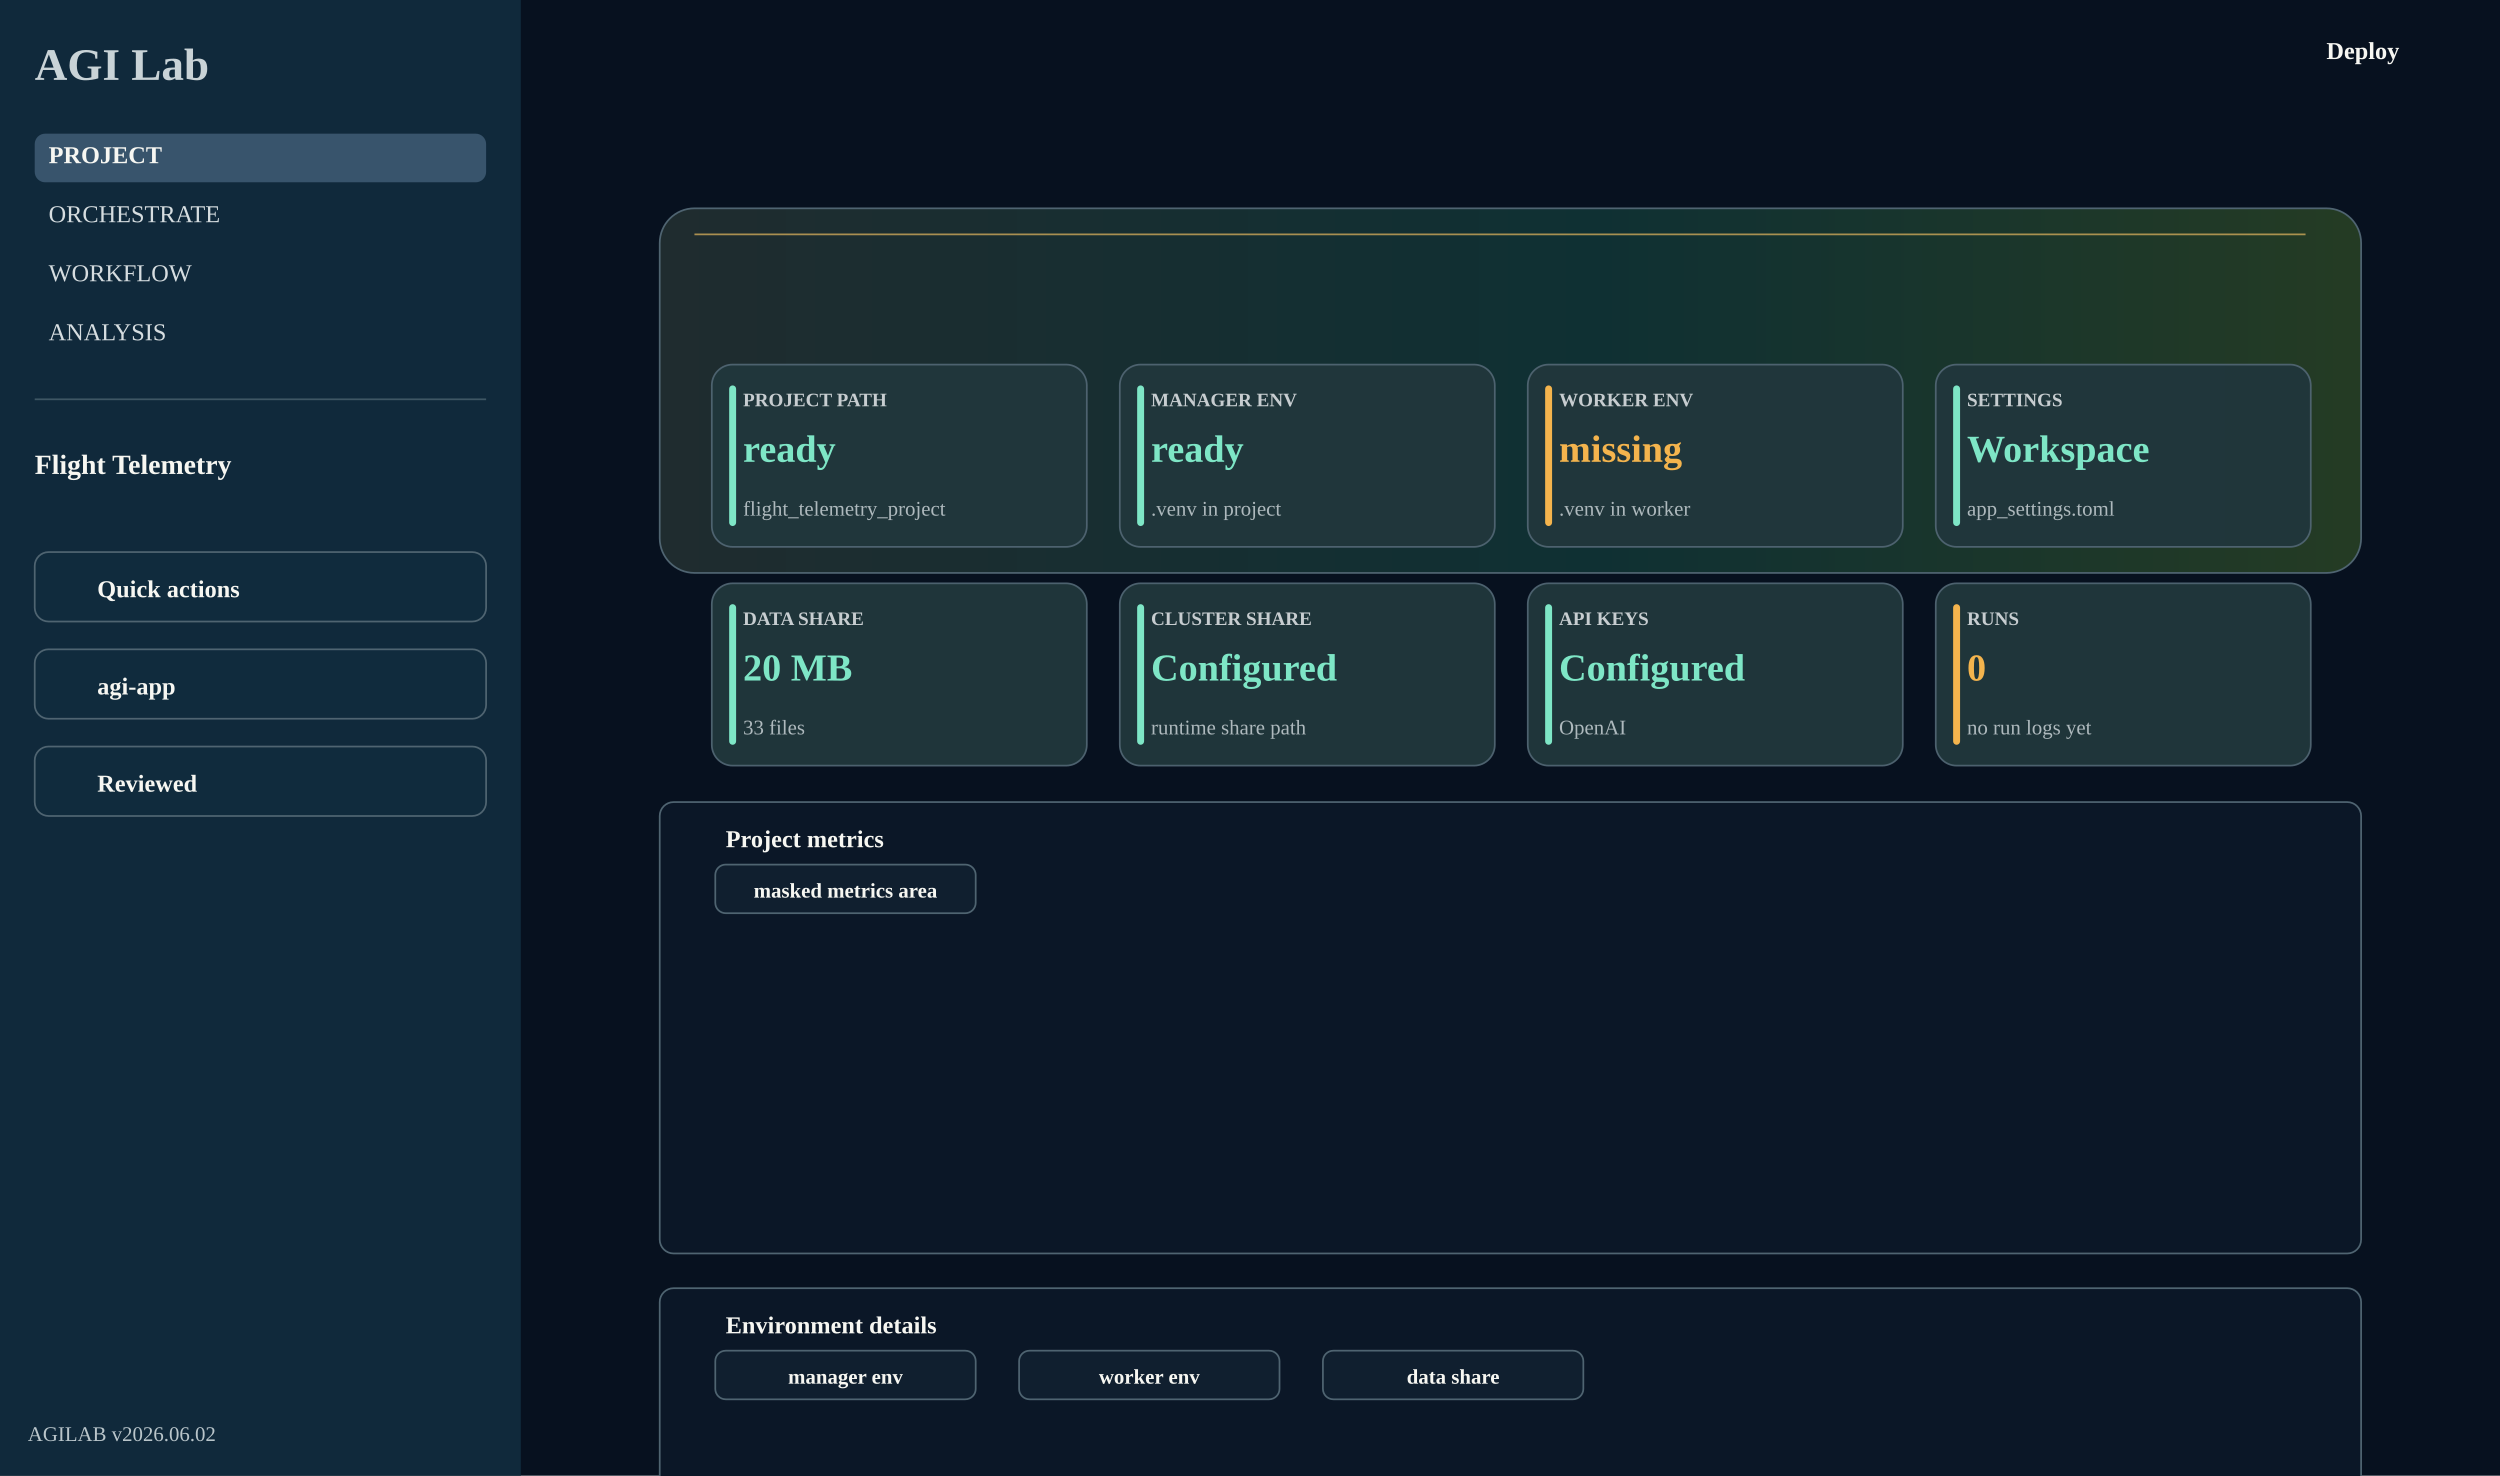
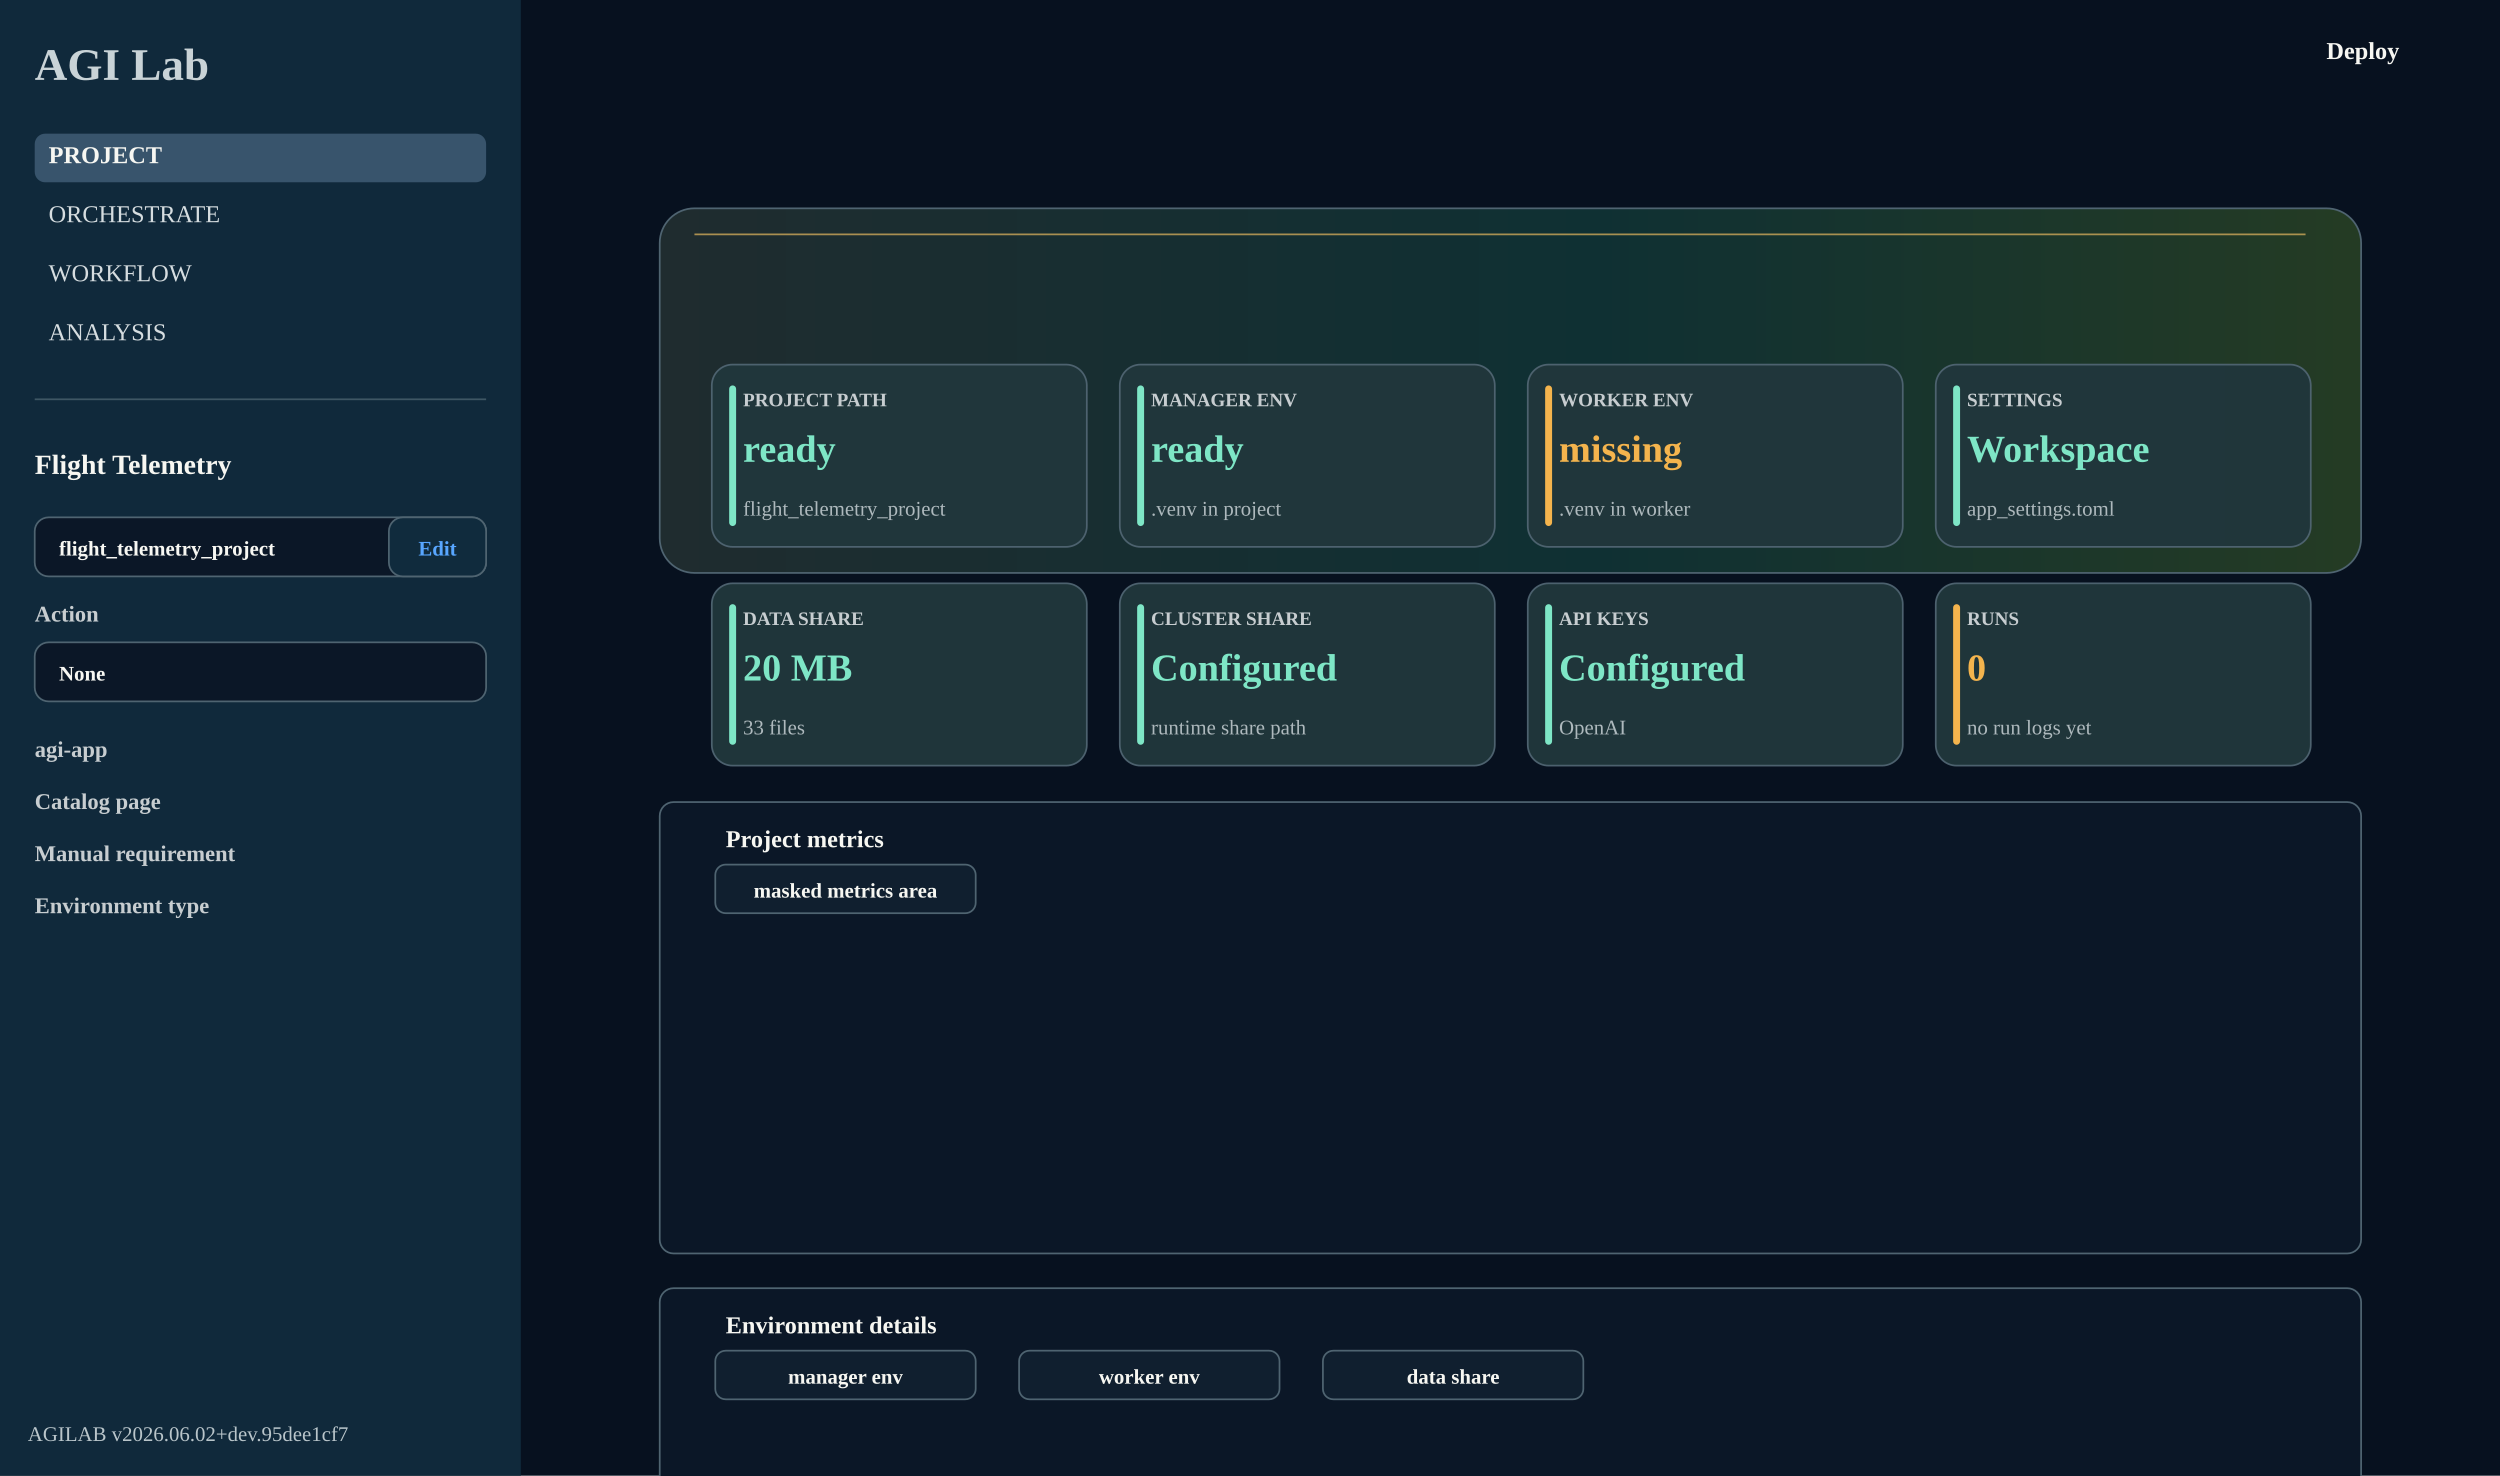
<svg xmlns="http://www.w3.org/2000/svg" viewBox="0 0 1440 850" role="img" aria-labelledby="title desc">
  <defs>
    <linearGradient id="panelGradient" x1="0" x2="1">
      <stop offset="0" stop-color="#1f2c2f" />
      <stop offset="0.55" stop-color="#0f3033" />
      <stop offset="1" stop-color="#243b24" />
    </linearGradient>
  </defs>
  <rect x="0" y="0" width="1440" height="850" rx="0" fill="#07111f" />
  <rect x="0" y="0" width="300" height="850" rx="0" fill="#10293b" />
  <text x="20" y="46" font-size="26" font-weight="700" fill="#c9d3d7" text-anchor="start">AGI Lab</text>
  <rect x="20" y="77" width="260" height="28" rx="6" fill="#38546c" />
  <text x="28" y="94" font-size="14" font-weight="800" fill="#f7f7f2" text-anchor="start">PROJECT</text>
  <text x="28" y="128" font-size="14" font-weight="500" fill="#d6dde0" text-anchor="start">ORCHESTRATE</text>
  <text x="28" y="162" font-size="14" font-weight="500" fill="#d6dde0" text-anchor="start">WORKFLOW</text>
  <text x="28" y="196" font-size="14" font-weight="500" fill="#d6dde0" text-anchor="start">ANALYSIS</text>
  <line x1="20" y1="230" x2="280" y2="230" stroke="#4e6572" stroke-width="1" opacity="0.75" />
  <text x="20" y="273" font-size="16" font-weight="700" fill="#f7f7f2" text-anchor="start">Flight Telemetry</text>
-   <rect x="20" y="318" width="260" height="40" rx="8" fill="#102b3d" stroke="#4f6471" stroke-width="1" />
-   <text x="56" y="344" font-size="14" font-weight="600" fill="#f7f7f2" text-anchor="start">Quick actions</text>
-   <rect x="20" y="374" width="260" height="40" rx="8" fill="#102b3d" stroke="#4f6471" stroke-width="1" />
-   <text x="56" y="400" font-size="14" font-weight="600" fill="#f7f7f2" text-anchor="start">agi-app</text>
-   <rect x="20" y="430" width="260" height="40" rx="8" fill="#102b3d" stroke="#4f6471" stroke-width="1" />
-   <text x="56" y="456" font-size="14" font-weight="600" fill="#f7f7f2" text-anchor="start">Reviewed</text>
-   <text x="16" y="830" font-size="12" font-weight="400" fill="#b9c5ca" text-anchor="start">AGILAB v2026.06.02</text>
+   <rect x="20" y="298" width="260" height="34" rx="8" fill="#0b1727" stroke="#4f6471" stroke-width="1" />
+   <text x="34" y="320" font-size="12" font-weight="600" fill="#f7f7f2" text-anchor="start">flight_telemetry_project</text>
+   <rect x="224" y="298" width="56" height="34" rx="8" fill="#102b3d" stroke="#4f6471" stroke-width="1" />
+   <text x="252" y="320" font-size="12" font-weight="700" fill="#58a6ff" text-anchor="middle">Edit</text>
+   <text x="20" y="358" font-size="13" font-weight="800" fill="#c7cdd0" text-anchor="start">Action</text>
+   <rect x="20" y="370" width="260" height="34" rx="8" fill="#0b1727" stroke="#4f6471" stroke-width="1" />
+   <text x="34" y="392" font-size="12" font-weight="600" fill="#f7f7f2" text-anchor="start">None</text>
+   <text x="20" y="436" font-size="13" font-weight="800" fill="#c7cdd0" text-anchor="start">agi-app</text>
+   <text x="20" y="466" font-size="13" font-weight="800" fill="#c7cdd0" text-anchor="start">Catalog page</text>
+   <text x="20" y="496" font-size="13" font-weight="800" fill="#c7cdd0" text-anchor="start">Manual requirement</text>
+   <text x="20" y="526" font-size="13" font-weight="800" fill="#c7cdd0" text-anchor="start">Environment type</text>
+   <text x="16" y="830" font-size="12" font-weight="400" fill="#b9c5ca" text-anchor="start">AGILAB v2026.06.02+dev.95dee1cf7</text>
  <text x="1340" y="34" font-size="14" font-weight="700" fill="#f7f7f2" text-anchor="start">Deploy</text>
  <rect x="380" y="120" width="980" height="210" rx="20" fill="url(#panelGradient)" stroke="#4f6471" stroke-width="1" />
  <line x1="400" y1="135" x2="1328" y2="135" stroke="#cda759" stroke-width="1" opacity="0.8" />
  <rect x="410" y="210" width="216" height="105" rx="12" fill="#20363b" stroke="#4f6471" stroke-width="1" opacity="0.96" />
  <rect x="420" y="222" width="4" height="81" rx="2" fill="#7ee6c6" />
  <text x="428" y="234" font-size="11" font-weight="800" fill="#c7cdd0" text-anchor="start">PROJECT PATH</text>
  <text x="428" y="266" font-size="22" font-weight="800" fill="#7ee6c6" text-anchor="start">ready</text>
  <text x="428" y="297" font-size="12" font-weight="400" fill="#aeb9bd" text-anchor="start">flight_telemetry_project</text>
  <rect x="645" y="210" width="216" height="105" rx="12" fill="#20363b" stroke="#4f6471" stroke-width="1" opacity="0.96" />
  <rect x="655" y="222" width="4" height="81" rx="2" fill="#7ee6c6" />
  <text x="663" y="234" font-size="11" font-weight="800" fill="#c7cdd0" text-anchor="start">MANAGER ENV</text>
  <text x="663" y="266" font-size="22" font-weight="800" fill="#7ee6c6" text-anchor="start">ready</text>
  <text x="663" y="297" font-size="12" font-weight="400" fill="#aeb9bd" text-anchor="start">.venv in project</text>
  <rect x="880" y="210" width="216" height="105" rx="12" fill="#20363b" stroke="#4f6471" stroke-width="1" opacity="0.96" />
  <rect x="890" y="222" width="4" height="81" rx="2" fill="#f4b44d" />
  <text x="898" y="234" font-size="11" font-weight="800" fill="#c7cdd0" text-anchor="start">WORKER ENV</text>
  <text x="898" y="266" font-size="22" font-weight="800" fill="#f4b44d" text-anchor="start">missing</text>
  <text x="898" y="297" font-size="12" font-weight="400" fill="#aeb9bd" text-anchor="start">.venv in worker</text>
  <rect x="1115" y="210" width="216" height="105" rx="12" fill="#20363b" stroke="#4f6471" stroke-width="1" opacity="0.96" />
  <rect x="1125" y="222" width="4" height="81" rx="2" fill="#7ee6c6" />
  <text x="1133" y="234" font-size="11" font-weight="800" fill="#c7cdd0" text-anchor="start">SETTINGS</text>
  <text x="1133" y="266" font-size="22" font-weight="800" fill="#7ee6c6" text-anchor="start">Workspace</text>
  <text x="1133" y="297" font-size="12" font-weight="400" fill="#aeb9bd" text-anchor="start">app_settings.toml</text>
  <rect x="410" y="336" width="216" height="105" rx="12" fill="#20363b" stroke="#4f6471" stroke-width="1" opacity="0.96" />
  <rect x="420" y="348" width="4" height="81" rx="2" fill="#7ee6c6" />
  <text x="428" y="360" font-size="11" font-weight="800" fill="#c7cdd0" text-anchor="start">DATA SHARE</text>
  <text x="428" y="392" font-size="22" font-weight="800" fill="#7ee6c6" text-anchor="start">20 MB</text>
  <text x="428" y="423" font-size="12" font-weight="400" fill="#aeb9bd" text-anchor="start">33 files</text>
  <rect x="645" y="336" width="216" height="105" rx="12" fill="#20363b" stroke="#4f6471" stroke-width="1" opacity="0.96" />
  <rect x="655" y="348" width="4" height="81" rx="2" fill="#7ee6c6" />
  <text x="663" y="360" font-size="11" font-weight="800" fill="#c7cdd0" text-anchor="start">CLUSTER SHARE</text>
  <text x="663" y="392" font-size="22" font-weight="800" fill="#7ee6c6" text-anchor="start">Configured</text>
  <text x="663" y="423" font-size="12" font-weight="400" fill="#aeb9bd" text-anchor="start">runtime share path</text>
  <rect x="880" y="336" width="216" height="105" rx="12" fill="#20363b" stroke="#4f6471" stroke-width="1" opacity="0.96" />
  <rect x="890" y="348" width="4" height="81" rx="2" fill="#7ee6c6" />
  <text x="898" y="360" font-size="11" font-weight="800" fill="#c7cdd0" text-anchor="start">API KEYS</text>
  <text x="898" y="392" font-size="22" font-weight="800" fill="#7ee6c6" text-anchor="start">Configured</text>
  <text x="898" y="423" font-size="12" font-weight="400" fill="#aeb9bd" text-anchor="start">OpenAI</text>
  <rect x="1115" y="336" width="216" height="105" rx="12" fill="#20363b" stroke="#4f6471" stroke-width="1" opacity="0.96" />
  <rect x="1125" y="348" width="4" height="81" rx="2" fill="#f4b44d" />
  <text x="1133" y="360" font-size="11" font-weight="800" fill="#c7cdd0" text-anchor="start">RUNS</text>
  <text x="1133" y="392" font-size="22" font-weight="800" fill="#f4b44d" text-anchor="start">0</text>
  <text x="1133" y="423" font-size="12" font-weight="400" fill="#aeb9bd" text-anchor="start">no run logs yet</text>
  <rect x="380" y="462" width="980" height="260" rx="8" fill="#0b1727" stroke="#4f6471" stroke-width="1" />
  <text x="418" y="488" font-size="14" font-weight="700" fill="#f7f7f2" text-anchor="start">Project metrics</text>
  <rect x="412" y="498" width="150" height="28" rx="6" fill="#101f2f" stroke="#4f6471" stroke-width="1" />
  <text x="487" y="517" font-size="12" font-weight="600" fill="#f7f7f2" text-anchor="middle">masked metrics area</text>
  <rect x="380" y="742" width="980" height="260" rx="8" fill="#0b1727" stroke="#4f6471" stroke-width="1" />
  <text x="418" y="768" font-size="14" font-weight="700" fill="#f7f7f2" text-anchor="start">Environment details</text>
  <rect x="412" y="778" width="150" height="28" rx="6" fill="#101f2f" stroke="#4f6471" stroke-width="1" />
  <text x="487" y="797" font-size="12" font-weight="600" fill="#f7f7f2" text-anchor="middle">manager env</text>
  <rect x="587" y="778" width="150" height="28" rx="6" fill="#101f2f" stroke="#4f6471" stroke-width="1" />
  <text x="662" y="797" font-size="12" font-weight="600" fill="#f7f7f2" text-anchor="middle">worker env</text>
  <rect x="762" y="778" width="150" height="28" rx="6" fill="#101f2f" stroke="#4f6471" stroke-width="1" />
  <text x="837" y="797" font-size="12" font-weight="600" fill="#f7f7f2" text-anchor="middle">data share</text>
</svg>
